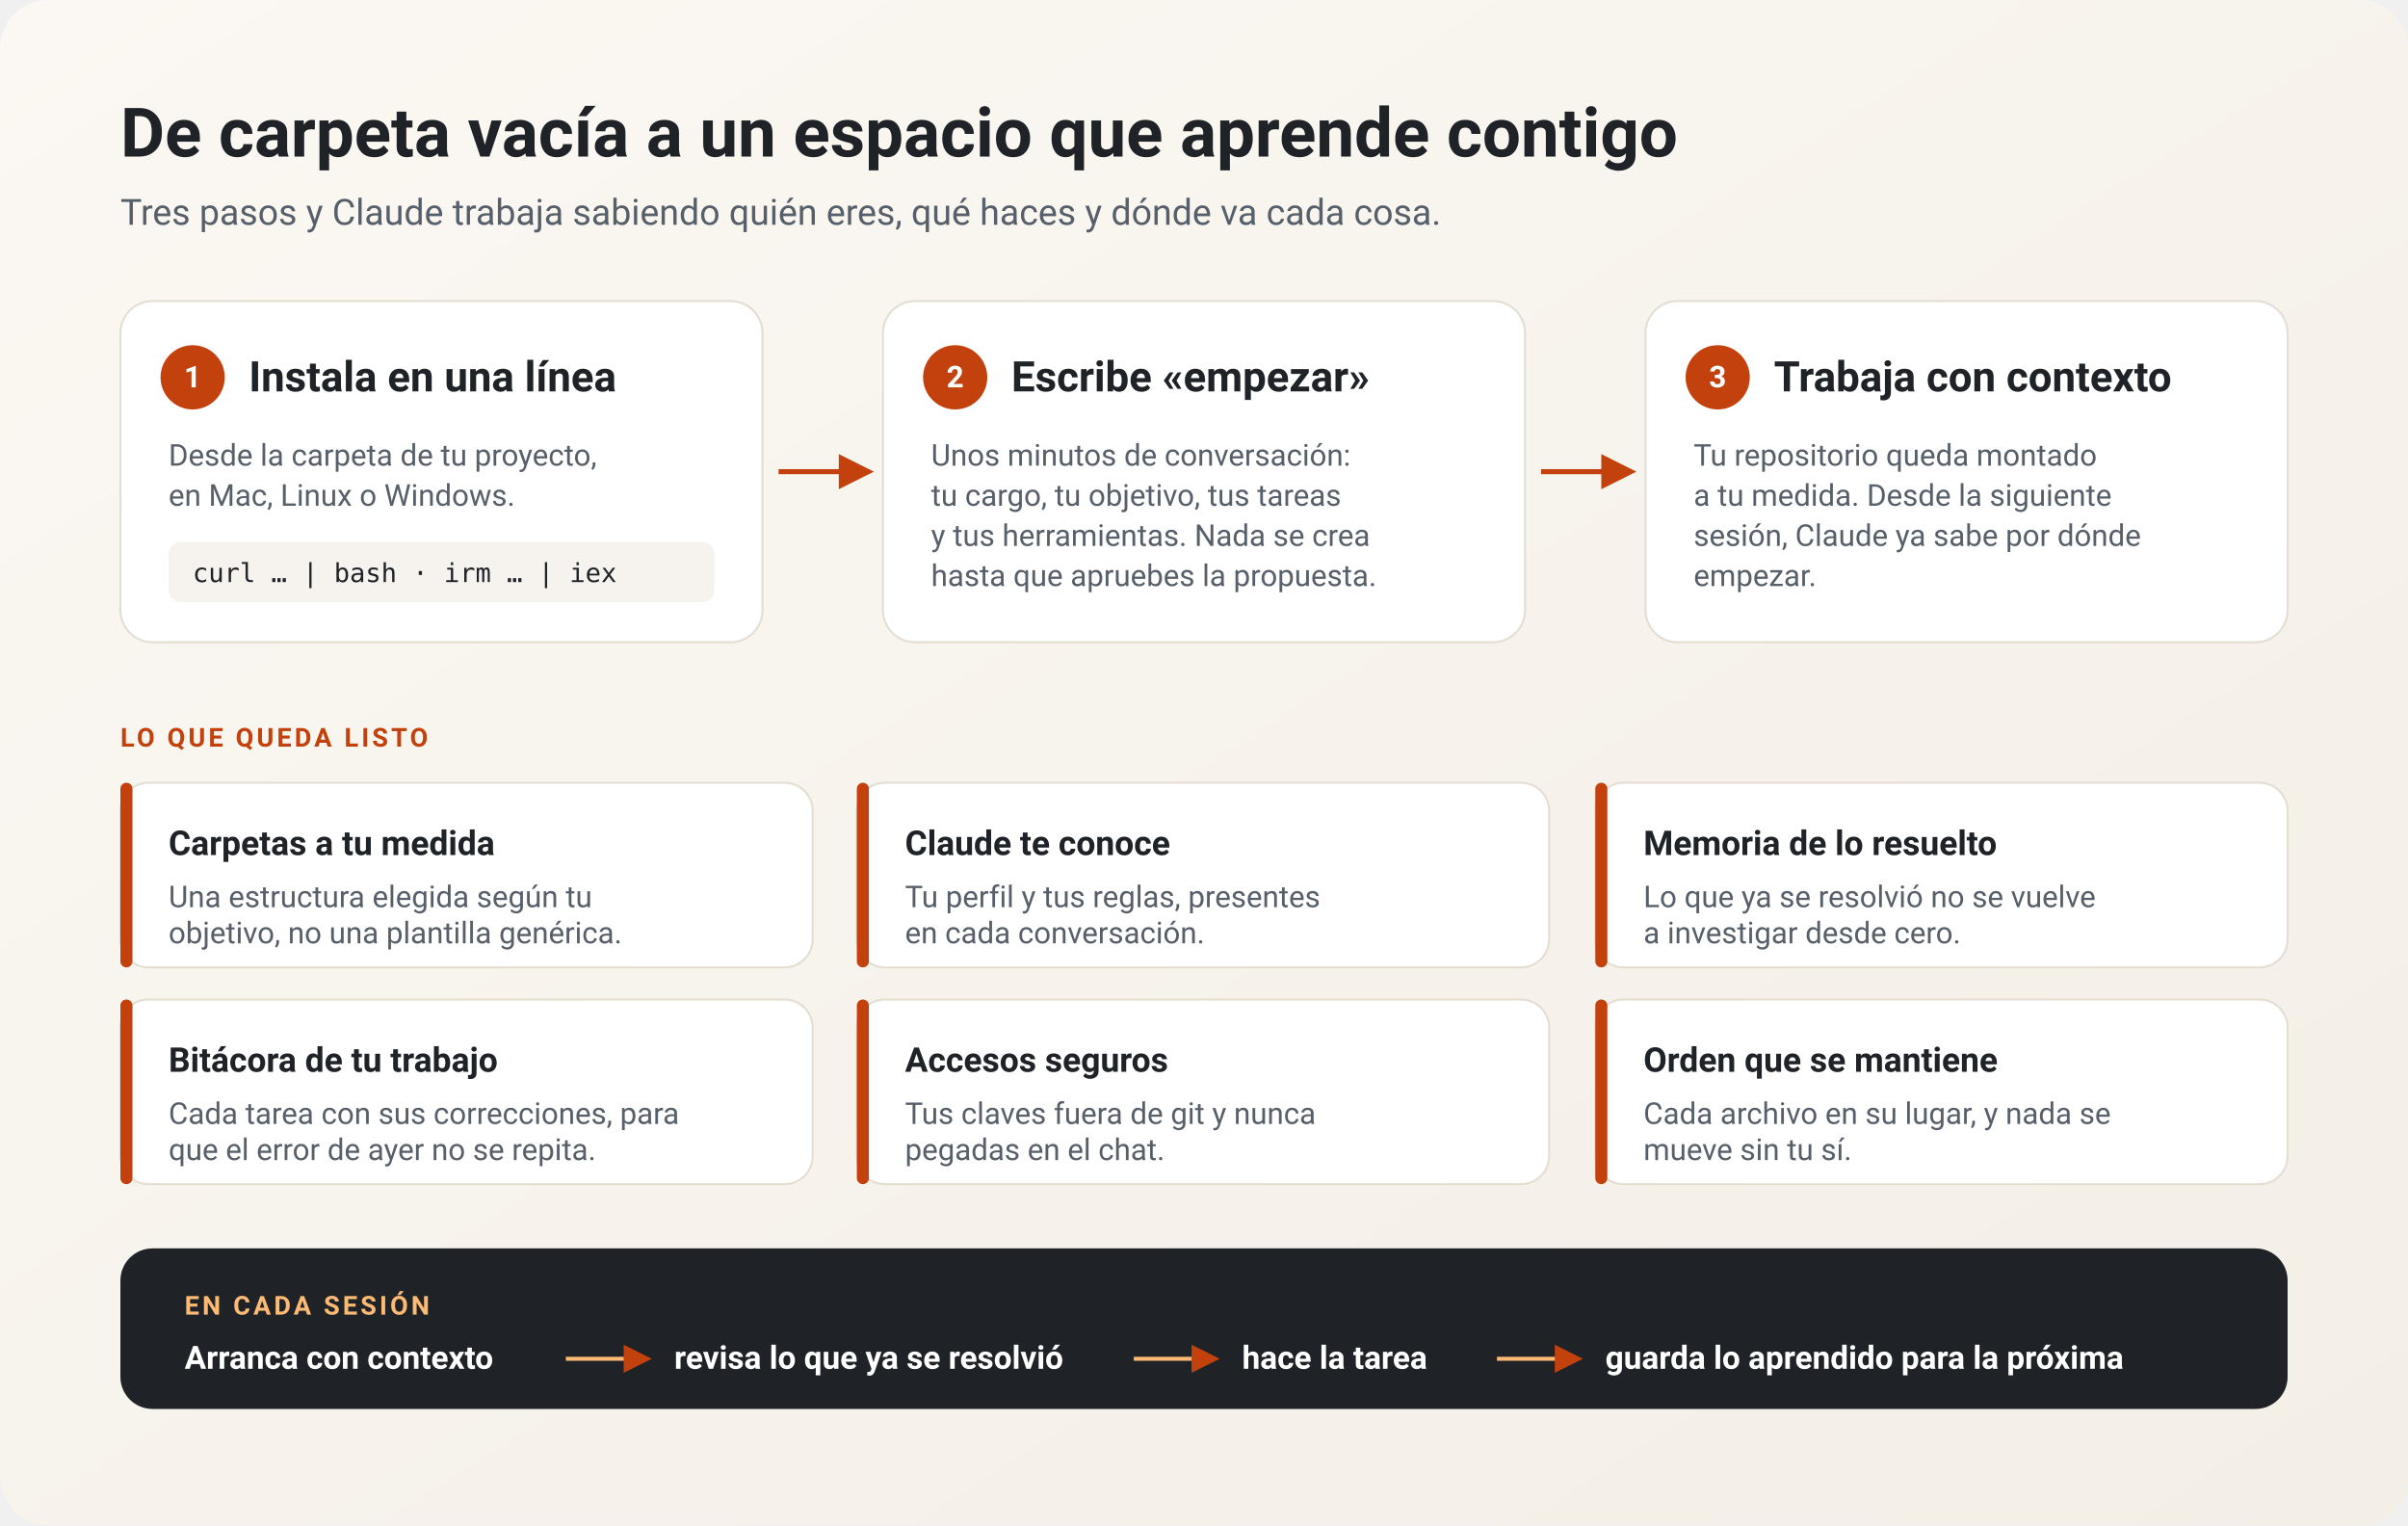
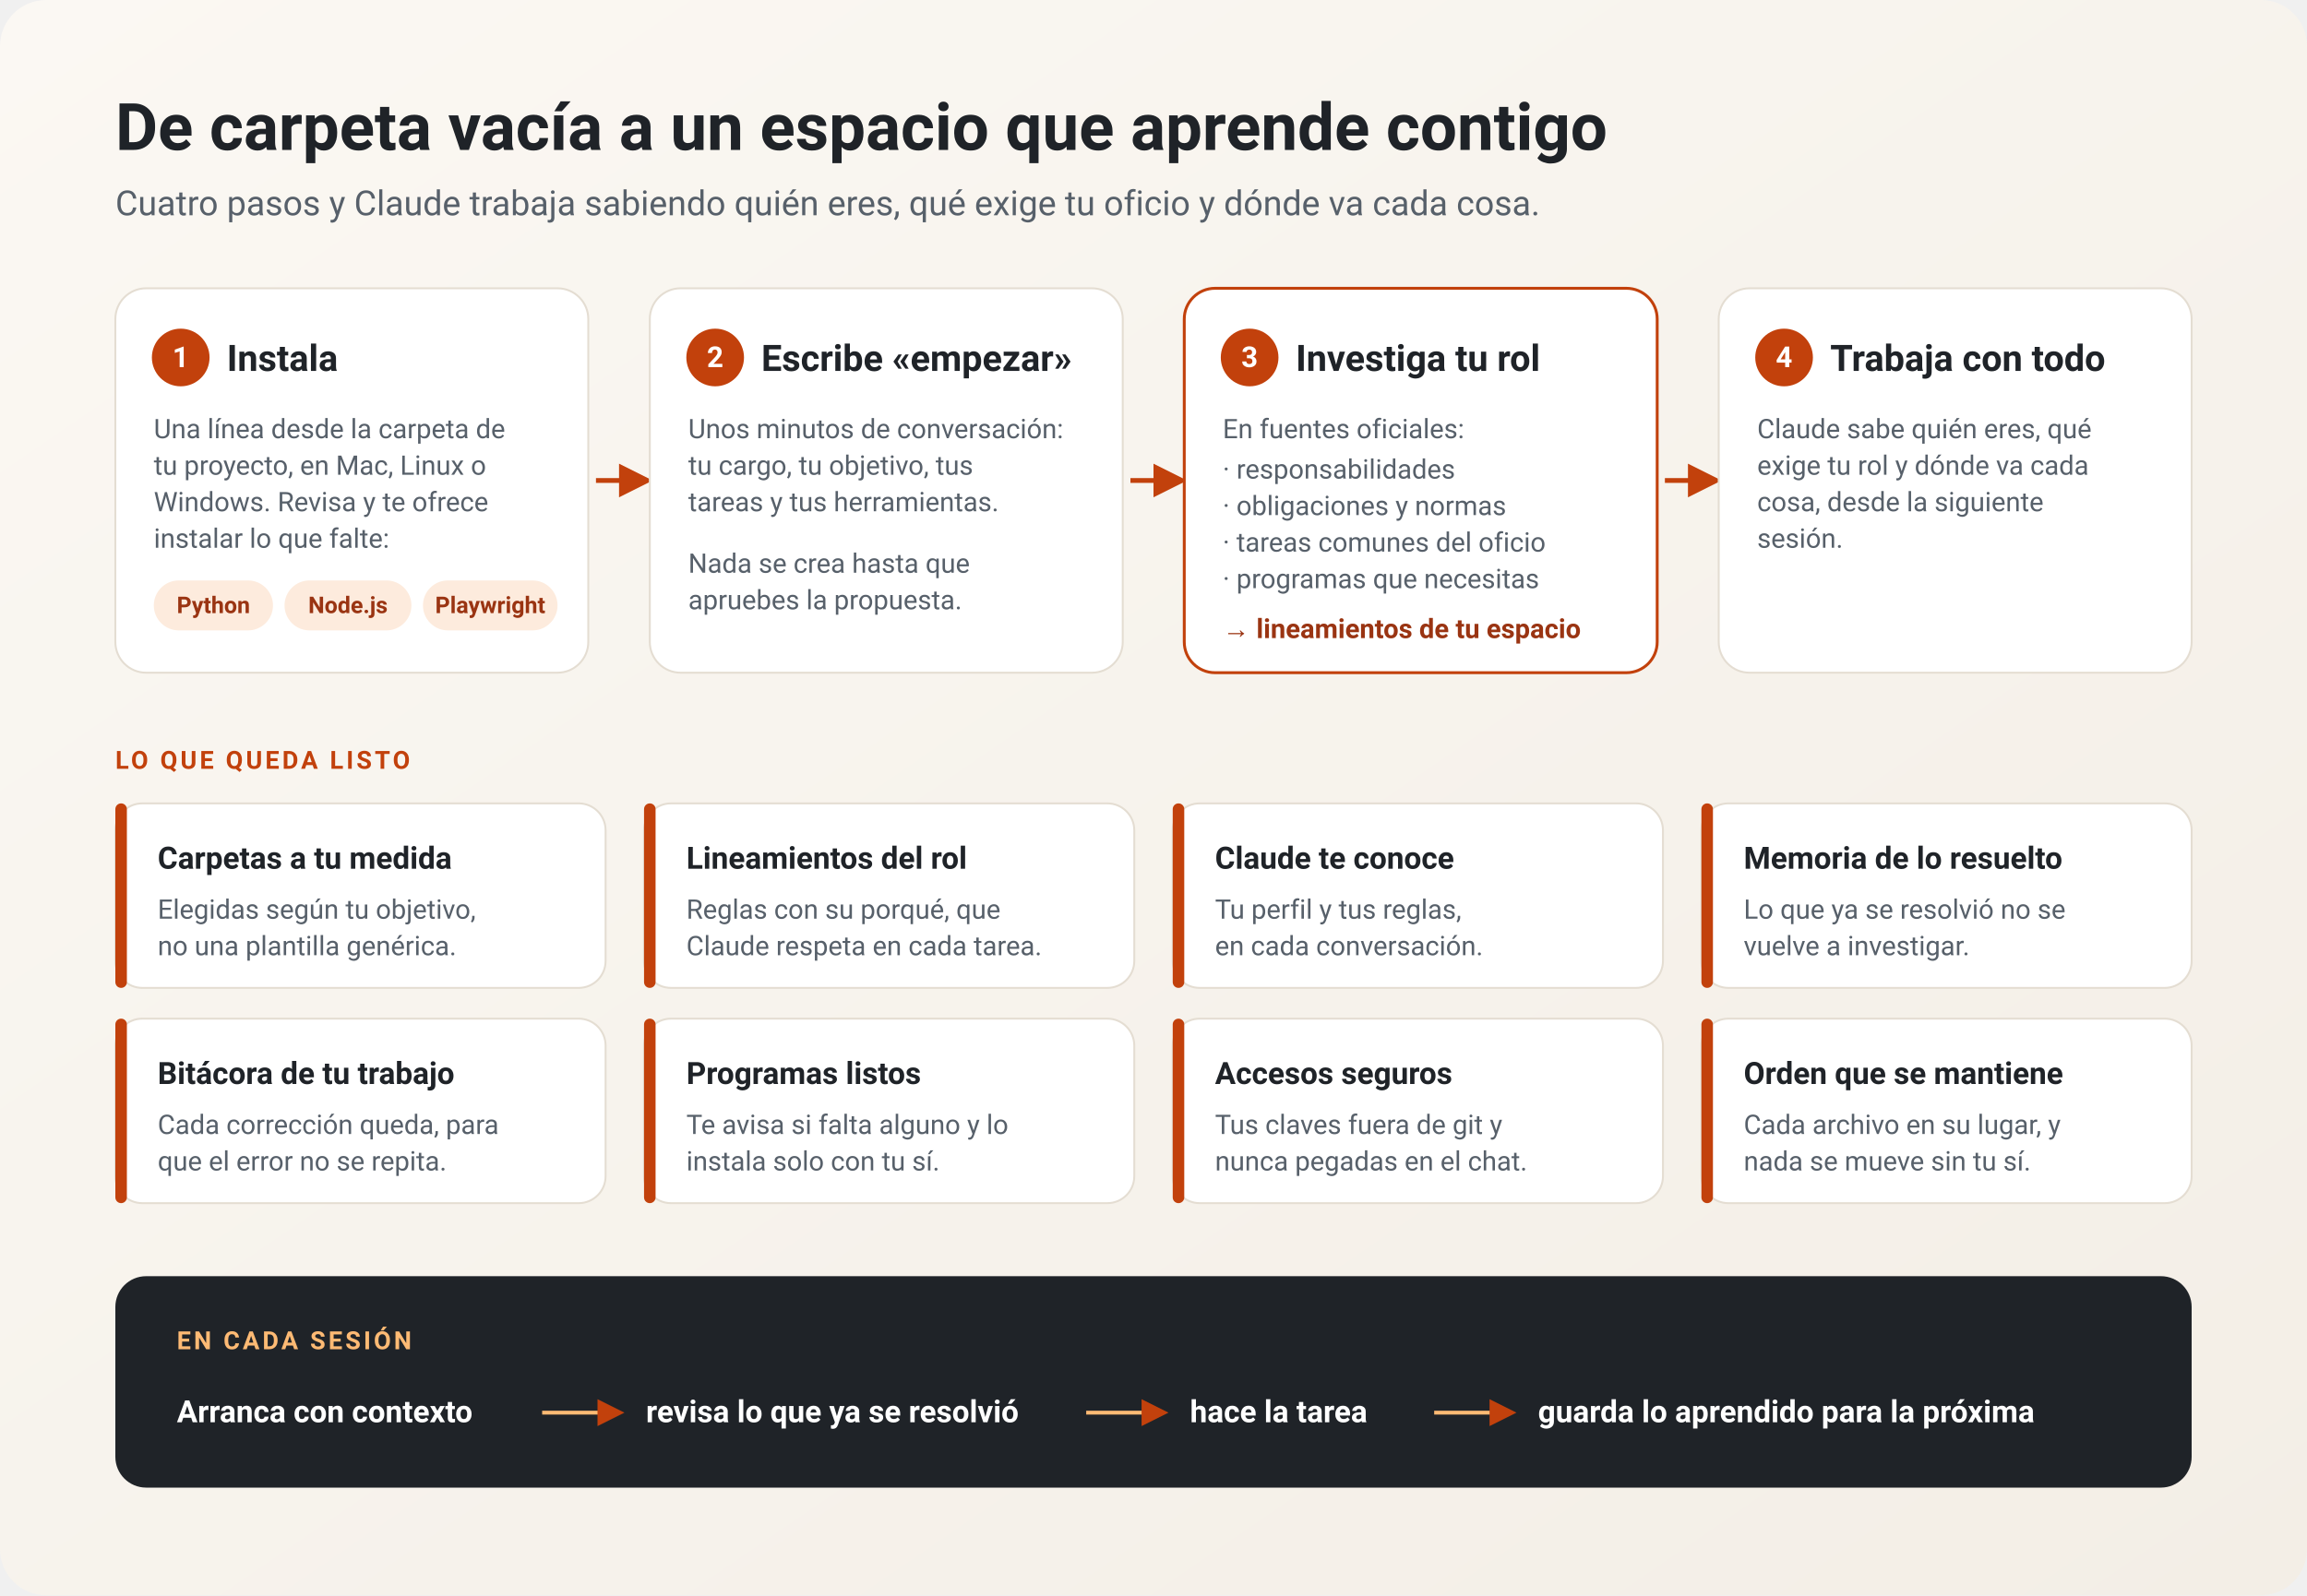
- <svg xmlns="http://www.w3.org/2000/svg" width="1200" height="760" viewBox="0 0 1200 760" role="img" aria-labelledby="t d">
+ <svg xmlns="http://www.w3.org/2000/svg" width="1200" height="830" viewBox="0 0 1200 830" role="img" aria-labelledby="t d">
  <defs>
    <linearGradient id="fondo" x1="0" y1="0" x2="1" y2="1">
      <stop offset="0" stop-color="#FBF8F3" />
      <stop offset="1" stop-color="#F3EEE6" />
    </linearGradient>
    <marker id="flecha" viewBox="0 0 10 10" refX="8" refY="5" markerWidth="7" markerHeight="7" orient="auto">
      <path d="M0 0 L10 5 L0 10 z" fill="#C2410C" />
    </marker>
    <style>
      text { font-family: -apple-system, BlinkMacSystemFont, "Segoe UI", Roboto, "Helvetica Neue", Arial, sans-serif; fill: #1F2328; }
      .h1 { font-size: 34px; font-weight: 700; }
      .sub { font-size: 18px; fill: #57606A; }
      .num { font-size: 15px; font-weight: 700; fill: #FFFFFF; }
-       .paso { font-size: 21px; font-weight: 700; }
-       .txt { font-size: 15px; fill: #57606A; }
-       .code { font-family: ui-monospace, SFMono-Regular, Menlo, Consolas, monospace; font-size: 13px; fill: #1F2328; }
+       .paso { font-size: 19px; font-weight: 700; }
+       .txt { font-size: 14px; fill: #57606A; }
+       .chip { font-size: 12px; font-weight: 600; fill: #9A3412; }
      .seccion { font-size: 13px; font-weight: 700; letter-spacing: 1.5px; fill: #C2410C; }
-       .tit { font-size: 17px; font-weight: 700; }
+       .tit { font-size: 16px; font-weight: 700; }
      .ciclo { font-size: 16px; font-weight: 600; fill: #FFFFFF; }
    </style>
  </defs>
-   <rect width="1200" height="760" rx="24" fill="url(#fondo)" />
+   <rect width="1200" height="830" rx="24" fill="url(#fondo)" />
  <text class="h1" x="60" y="78">De carpeta vacía a un espacio que aprende contigo</text>
-   <text class="sub" x="60" y="112">Tres pasos y Claude trabaja sabiendo quién eres, qué haces y dónde va cada cosa.</text>
+   <text class="sub" x="60" y="112">Cuatro pasos y Claude trabaja sabiendo quién eres, qué exige tu oficio y dónde va cada cosa.</text>
  <g transform="translate(60 150)">
-     <rect width="320" height="170" rx="16" fill="#FFFFFF" stroke="#E4DDD2" />
-     <circle cx="36" cy="38" r="16" fill="#C2410C" />
-     <text class="num" x="36" y="43" text-anchor="middle">1</text>
-     <text class="paso" x="64" y="45">Instala en una línea</text>
-     <text class="txt" x="24" y="82">Desde la carpeta de tu proyecto,</text>
-     <text class="txt" x="24" y="102">en Mac, Linux o Windows.</text>
-     <rect x="24" y="120" width="272" height="30" rx="6" fill="#F6F3EE" />
-     <text class="code" x="36" y="140">curl … | bash   ·   irm … | iex</text>
+     <rect width="246" height="200" rx="16" fill="#FFFFFF" stroke="#E4DDD2" />
+     <circle cx="34" cy="36" r="15" fill="#C2410C" />
+     <text class="num" x="34" y="41" text-anchor="middle">1</text>
+     <text class="paso" x="58" y="43">Instala</text>
+     <text class="txt" x="20" y="78">Una línea desde la carpeta de</text>
+     <text class="txt" x="20" y="97">tu proyecto, en Mac, Linux o</text>
+     <text class="txt" x="20" y="116">Windows. Revisa y te ofrece</text>
+     <text class="txt" x="20" y="135">instalar lo que falte:</text>
+     <rect x="20" y="152" width="62" height="26" rx="13" fill="#FDEBDD" />
+     <text class="chip" x="51" y="169" text-anchor="middle">Python</text>
+     <rect x="88" y="152" width="66" height="26" rx="13" fill="#FDEBDD" />
+     <text class="chip" x="121" y="169" text-anchor="middle">Node.js</text>
+     <rect x="160" y="152" width="70" height="26" rx="13" fill="#FDEBDD" />
+     <text class="chip" x="195" y="169" text-anchor="middle">Playwright</text>
  </g>
-   <path d="M388 235 H432" stroke="#C2410C" stroke-width="2.5" fill="none" marker-end="url(#flecha)" />
-   <g transform="translate(440 150)">
-     <rect width="320" height="170" rx="16" fill="#FFFFFF" stroke="#E4DDD2" />
-     <circle cx="36" cy="38" r="16" fill="#C2410C" />
-     <text class="num" x="36" y="43" text-anchor="middle">2</text>
-     <text class="paso" x="64" y="45">Escribe «empezar»</text>
-     <text class="txt" x="24" y="82">Unos minutos de conversación:</text>
-     <text class="txt" x="24" y="102">tu cargo, tu objetivo, tus tareas</text>
-     <text class="txt" x="24" y="122">y tus herramientas. Nada se crea</text>
-     <text class="txt" x="24" y="142">hasta que apruebes la propuesta.</text>
+   <path d="M310 250 H336" stroke="#C2410C" stroke-width="2.5" fill="none" marker-end="url(#flecha)" />
+   <g transform="translate(338 150)">
+     <rect width="246" height="200" rx="16" fill="#FFFFFF" stroke="#E4DDD2" />
+     <circle cx="34" cy="36" r="15" fill="#C2410C" />
+     <text class="num" x="34" y="41" text-anchor="middle">2</text>
+     <text class="paso" x="58" y="43">Escribe «empezar»</text>
+     <text class="txt" x="20" y="78">Unos minutos de conversación:</text>
+     <text class="txt" x="20" y="97">tu cargo, tu objetivo, tus</text>
+     <text class="txt" x="20" y="116">tareas y tus herramientas.</text>
+     <text class="txt" x="20" y="148">Nada se crea hasta que</text>
+     <text class="txt" x="20" y="167">apruebes la propuesta.</text>
  </g>
-   <path d="M768 235 H812" stroke="#C2410C" stroke-width="2.5" fill="none" marker-end="url(#flecha)" />
-   <g transform="translate(820 150)">
-     <rect width="320" height="170" rx="16" fill="#FFFFFF" stroke="#E4DDD2" />
-     <circle cx="36" cy="38" r="16" fill="#C2410C" />
-     <text class="num" x="36" y="43" text-anchor="middle">3</text>
-     <text class="paso" x="64" y="45">Trabaja con contexto</text>
-     <text class="txt" x="24" y="82">Tu repositorio queda montado</text>
-     <text class="txt" x="24" y="102">a tu medida. Desde la siguiente</text>
-     <text class="txt" x="24" y="122">sesión, Claude ya sabe por dónde</text>
-     <text class="txt" x="24" y="142">empezar.</text>
+   <path d="M588 250 H614" stroke="#C2410C" stroke-width="2.5" fill="none" marker-end="url(#flecha)" />
+   <g transform="translate(616 150)">
+     <rect width="246" height="200" rx="16" fill="#FFFFFF" stroke="#C2410C" stroke-width="1.5" />
+     <circle cx="34" cy="36" r="15" fill="#C2410C" />
+     <text class="num" x="34" y="41" text-anchor="middle">3</text>
+     <text class="paso" x="58" y="43">Investiga tu rol</text>
+     <text class="txt" x="20" y="78">En fuentes oficiales:</text>
+     <text class="txt" x="20" y="99">· responsabilidades</text>
+     <text class="txt" x="20" y="118">· obligaciones y normas</text>
+     <text class="txt" x="20" y="137">· tareas comunes del oficio</text>
+     <text class="txt" x="20" y="156">· programas que necesitas</text>
+     <text class="txt" x="20" y="182" style="font-weight:600;fill:#9A3412">→ lineamientos de tu espacio</text>
  </g>
-   <text class="seccion" x="60" y="372">LO QUE QUEDA LISTO</text>
-   <g transform="translate(60 390)">
-     <rect width="345" height="92" rx="14" fill="#FFFFFF" stroke="#E4DDD2" />
-     <rect width="6" height="92" rx="3" fill="#C2410C" />
-     <text class="tit" x="24" y="36">Carpetas a tu medida</text>
-     <text class="txt" x="24" y="62">Una estructura elegida según tu</text>
-     <text class="txt" x="24" y="80">objetivo, no una plantilla genérica.</text>
+   <path d="M866 250 H892" stroke="#C2410C" stroke-width="2.5" fill="none" marker-end="url(#flecha)" />
+   <g transform="translate(894 150)">
+     <rect width="246" height="200" rx="16" fill="#FFFFFF" stroke="#E4DDD2" />
+     <circle cx="34" cy="36" r="15" fill="#C2410C" />
+     <text class="num" x="34" y="41" text-anchor="middle">4</text>
+     <text class="paso" x="58" y="43">Trabaja con todo</text>
+     <text class="txt" x="20" y="78">Claude sabe quién eres, qué</text>
+     <text class="txt" x="20" y="97">exige tu rol y dónde va cada</text>
+     <text class="txt" x="20" y="116">cosa, desde la siguiente</text>
+     <text class="txt" x="20" y="135">sesión.</text>
  </g>
-   <g transform="translate(427 390)">
-     <rect width="345" height="92" rx="14" fill="#FFFFFF" stroke="#E4DDD2" />
-     <rect width="6" height="92" rx="3" fill="#C2410C" />
-     <text class="tit" x="24" y="36">Claude te conoce</text>
-     <text class="txt" x="24" y="62">Tu perfil y tus reglas, presentes</text>
-     <text class="txt" x="24" y="80">en cada conversación.</text>
+   <text class="seccion" x="60" y="400">LO QUE QUEDA LISTO</text>
+   <g transform="translate(60 418)">
+     <rect width="255" height="96" rx="14" fill="#FFFFFF" stroke="#E4DDD2" />
+     <rect width="6" height="96" rx="3" fill="#C2410C" />
+     <text class="tit" x="22" y="34">Carpetas a tu medida</text>
+     <text class="txt" x="22" y="60">Elegidas según tu objetivo,</text>
+     <text class="txt" x="22" y="79">no una plantilla genérica.</text>
  </g>
-   <g transform="translate(795 390)">
-     <rect width="345" height="92" rx="14" fill="#FFFFFF" stroke="#E4DDD2" />
-     <rect width="6" height="92" rx="3" fill="#C2410C" />
-     <text class="tit" x="24" y="36">Memoria de lo resuelto</text>
-     <text class="txt" x="24" y="62">Lo que ya se resolvió no se vuelve</text>
-     <text class="txt" x="24" y="80">a investigar desde cero.</text>
+   <g transform="translate(335 418)">
+     <rect width="255" height="96" rx="14" fill="#FFFFFF" stroke="#E4DDD2" />
+     <rect width="6" height="96" rx="3" fill="#C2410C" />
+     <text class="tit" x="22" y="34">Lineamientos del rol</text>
+     <text class="txt" x="22" y="60">Reglas con su porqué, que</text>
+     <text class="txt" x="22" y="79">Claude respeta en cada tarea.</text>
  </g>
-   <g transform="translate(60 498)">
-     <rect width="345" height="92" rx="14" fill="#FFFFFF" stroke="#E4DDD2" />
-     <rect width="6" height="92" rx="3" fill="#C2410C" />
-     <text class="tit" x="24" y="36">Bitácora de tu trabajo</text>
-     <text class="txt" x="24" y="62">Cada tarea con sus correcciones, para</text>
-     <text class="txt" x="24" y="80">que el error de ayer no se repita.</text>
+   <g transform="translate(610 418)">
+     <rect width="255" height="96" rx="14" fill="#FFFFFF" stroke="#E4DDD2" />
+     <rect width="6" height="96" rx="3" fill="#C2410C" />
+     <text class="tit" x="22" y="34">Claude te conoce</text>
+     <text class="txt" x="22" y="60">Tu perfil y tus reglas,</text>
+     <text class="txt" x="22" y="79">en cada conversación.</text>
  </g>
-   <g transform="translate(427 498)">
-     <rect width="345" height="92" rx="14" fill="#FFFFFF" stroke="#E4DDD2" />
-     <rect width="6" height="92" rx="3" fill="#C2410C" />
-     <text class="tit" x="24" y="36">Accesos seguros</text>
-     <text class="txt" x="24" y="62">Tus claves fuera de git y nunca</text>
-     <text class="txt" x="24" y="80">pegadas en el chat.</text>
+   <g transform="translate(885 418)">
+     <rect width="255" height="96" rx="14" fill="#FFFFFF" stroke="#E4DDD2" />
+     <rect width="6" height="96" rx="3" fill="#C2410C" />
+     <text class="tit" x="22" y="34">Memoria de lo resuelto</text>
+     <text class="txt" x="22" y="60">Lo que ya se resolvió no se</text>
+     <text class="txt" x="22" y="79">vuelve a investigar.</text>
  </g>
-   <g transform="translate(795 498)">
-     <rect width="345" height="92" rx="14" fill="#FFFFFF" stroke="#E4DDD2" />
-     <rect width="6" height="92" rx="3" fill="#C2410C" />
-     <text class="tit" x="24" y="36">Orden que se mantiene</text>
-     <text class="txt" x="24" y="62">Cada archivo en su lugar, y nada se</text>
-     <text class="txt" x="24" y="80">mueve sin tu sí.</text>
+   <g transform="translate(60 530)">
+     <rect width="255" height="96" rx="14" fill="#FFFFFF" stroke="#E4DDD2" />
+     <rect width="6" height="96" rx="3" fill="#C2410C" />
+     <text class="tit" x="22" y="34">Bitácora de tu trabajo</text>
+     <text class="txt" x="22" y="60">Cada corrección queda, para</text>
+     <text class="txt" x="22" y="79">que el error no se repita.</text>
  </g>
-   <g transform="translate(60 622)">
-     <rect width="1080" height="80" rx="16" fill="#1F2328" />
-     <text class="seccion" x="32" y="33" style="fill:#FDBA74">EN CADA SESIÓN</text>
-     <text class="ciclo" x="32" y="60">Arranca con contexto</text>
-     <path d="M222 55 H262" stroke="#FDBA74" stroke-width="2" fill="none" marker-end="url(#flecha)" />
-     <text class="ciclo" x="276" y="60">revisa lo que ya se resolvió</text>
-     <path d="M505 55 H545" stroke="#FDBA74" stroke-width="2" fill="none" marker-end="url(#flecha)" />
-     <text class="ciclo" x="559" y="60">hace la tarea</text>
-     <path d="M686 55 H726" stroke="#FDBA74" stroke-width="2" fill="none" marker-end="url(#flecha)" />
-     <text class="ciclo" x="740" y="60">guarda lo aprendido para la próxima</text>
+   <g transform="translate(335 530)">
+     <rect width="255" height="96" rx="14" fill="#FFFFFF" stroke="#E4DDD2" />
+     <rect width="6" height="96" rx="3" fill="#C2410C" />
+     <text class="tit" x="22" y="34">Programas listos</text>
+     <text class="txt" x="22" y="60">Te avisa si falta alguno y lo</text>
+     <text class="txt" x="22" y="79">instala solo con tu sí.</text>
+   </g>
+   <g transform="translate(610 530)">
+     <rect width="255" height="96" rx="14" fill="#FFFFFF" stroke="#E4DDD2" />
+     <rect width="6" height="96" rx="3" fill="#C2410C" />
+     <text class="tit" x="22" y="34">Accesos seguros</text>
+     <text class="txt" x="22" y="60">Tus claves fuera de git y</text>
+     <text class="txt" x="22" y="79">nunca pegadas en el chat.</text>
+   </g>
+   <g transform="translate(885 530)">
+     <rect width="255" height="96" rx="14" fill="#FFFFFF" stroke="#E4DDD2" />
+     <rect width="6" height="96" rx="3" fill="#C2410C" />
+     <text class="tit" x="22" y="34">Orden que se mantiene</text>
+     <text class="txt" x="22" y="60">Cada archivo en su lugar, y</text>
+     <text class="txt" x="22" y="79">nada se mueve sin tu sí.</text>
+   </g>
+   <g transform="translate(60 664)">
+     <rect width="1080" height="110" rx="16" fill="#1F2328" />
+     <text class="seccion" x="32" y="38" style="fill:#FDBA74">EN CADA SESIÓN</text>
+     <text class="ciclo" x="32" y="76">Arranca con contexto</text>
+     <path d="M222 71 H262" stroke="#FDBA74" stroke-width="2" fill="none" marker-end="url(#flecha)" />
+     <text class="ciclo" x="276" y="76">revisa lo que ya se resolvió</text>
+     <path d="M505 71 H545" stroke="#FDBA74" stroke-width="2" fill="none" marker-end="url(#flecha)" />
+     <text class="ciclo" x="559" y="76">hace la tarea</text>
+     <path d="M686 71 H726" stroke="#FDBA74" stroke-width="2" fill="none" marker-end="url(#flecha)" />
+     <text class="ciclo" x="740" y="76">guarda lo aprendido para la próxima</text>
  </g>
</svg>
